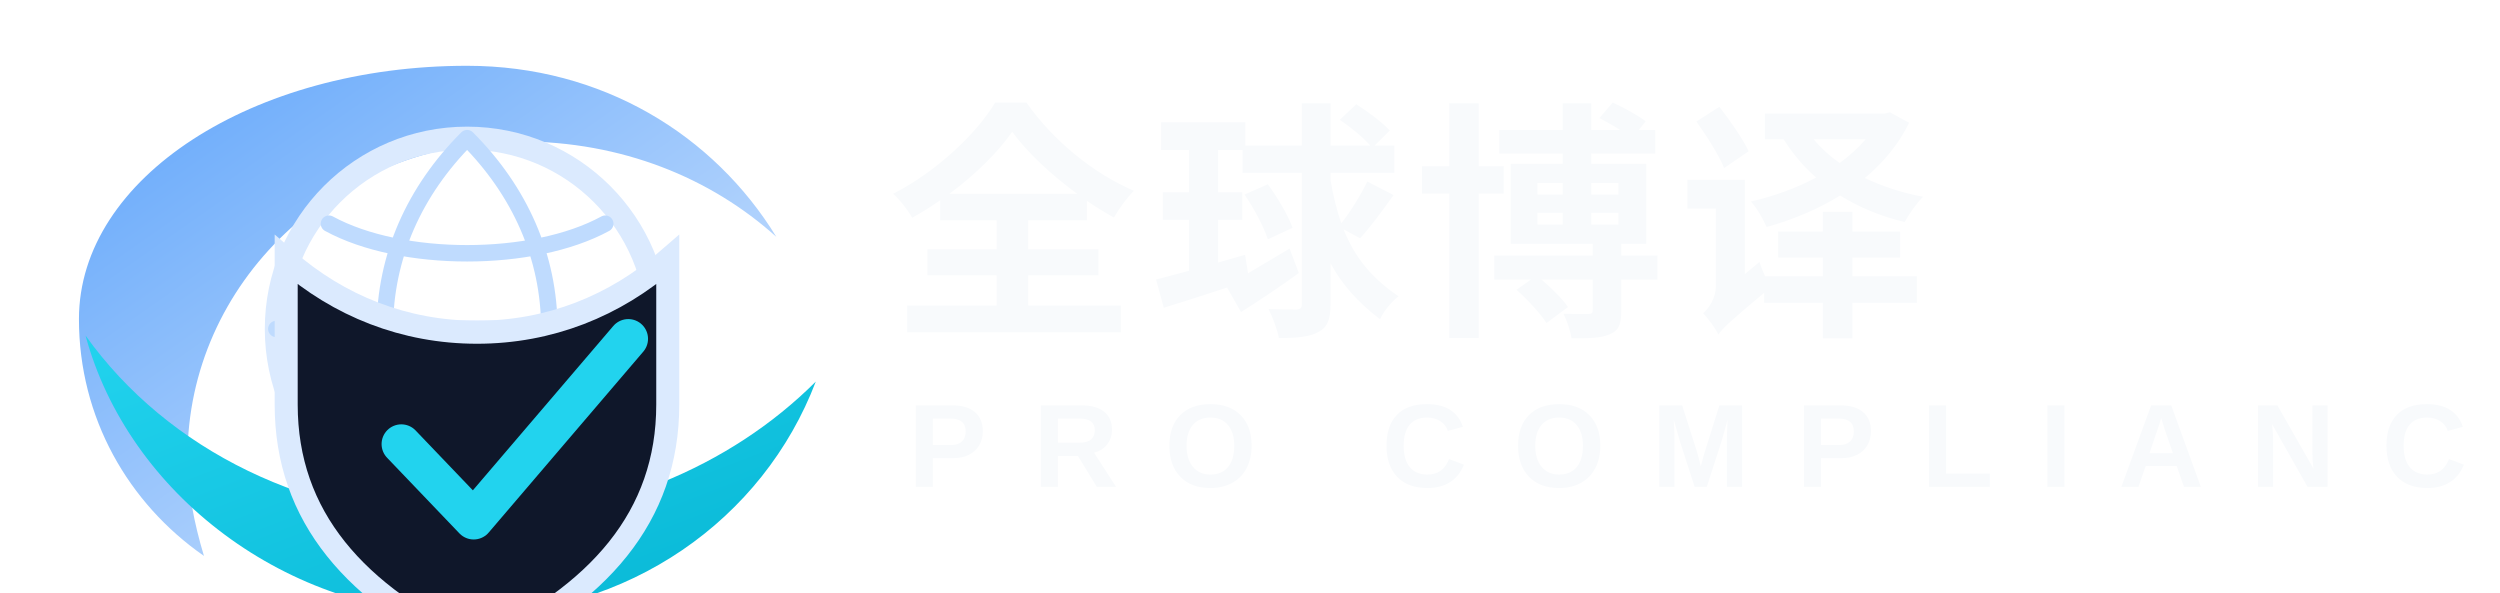
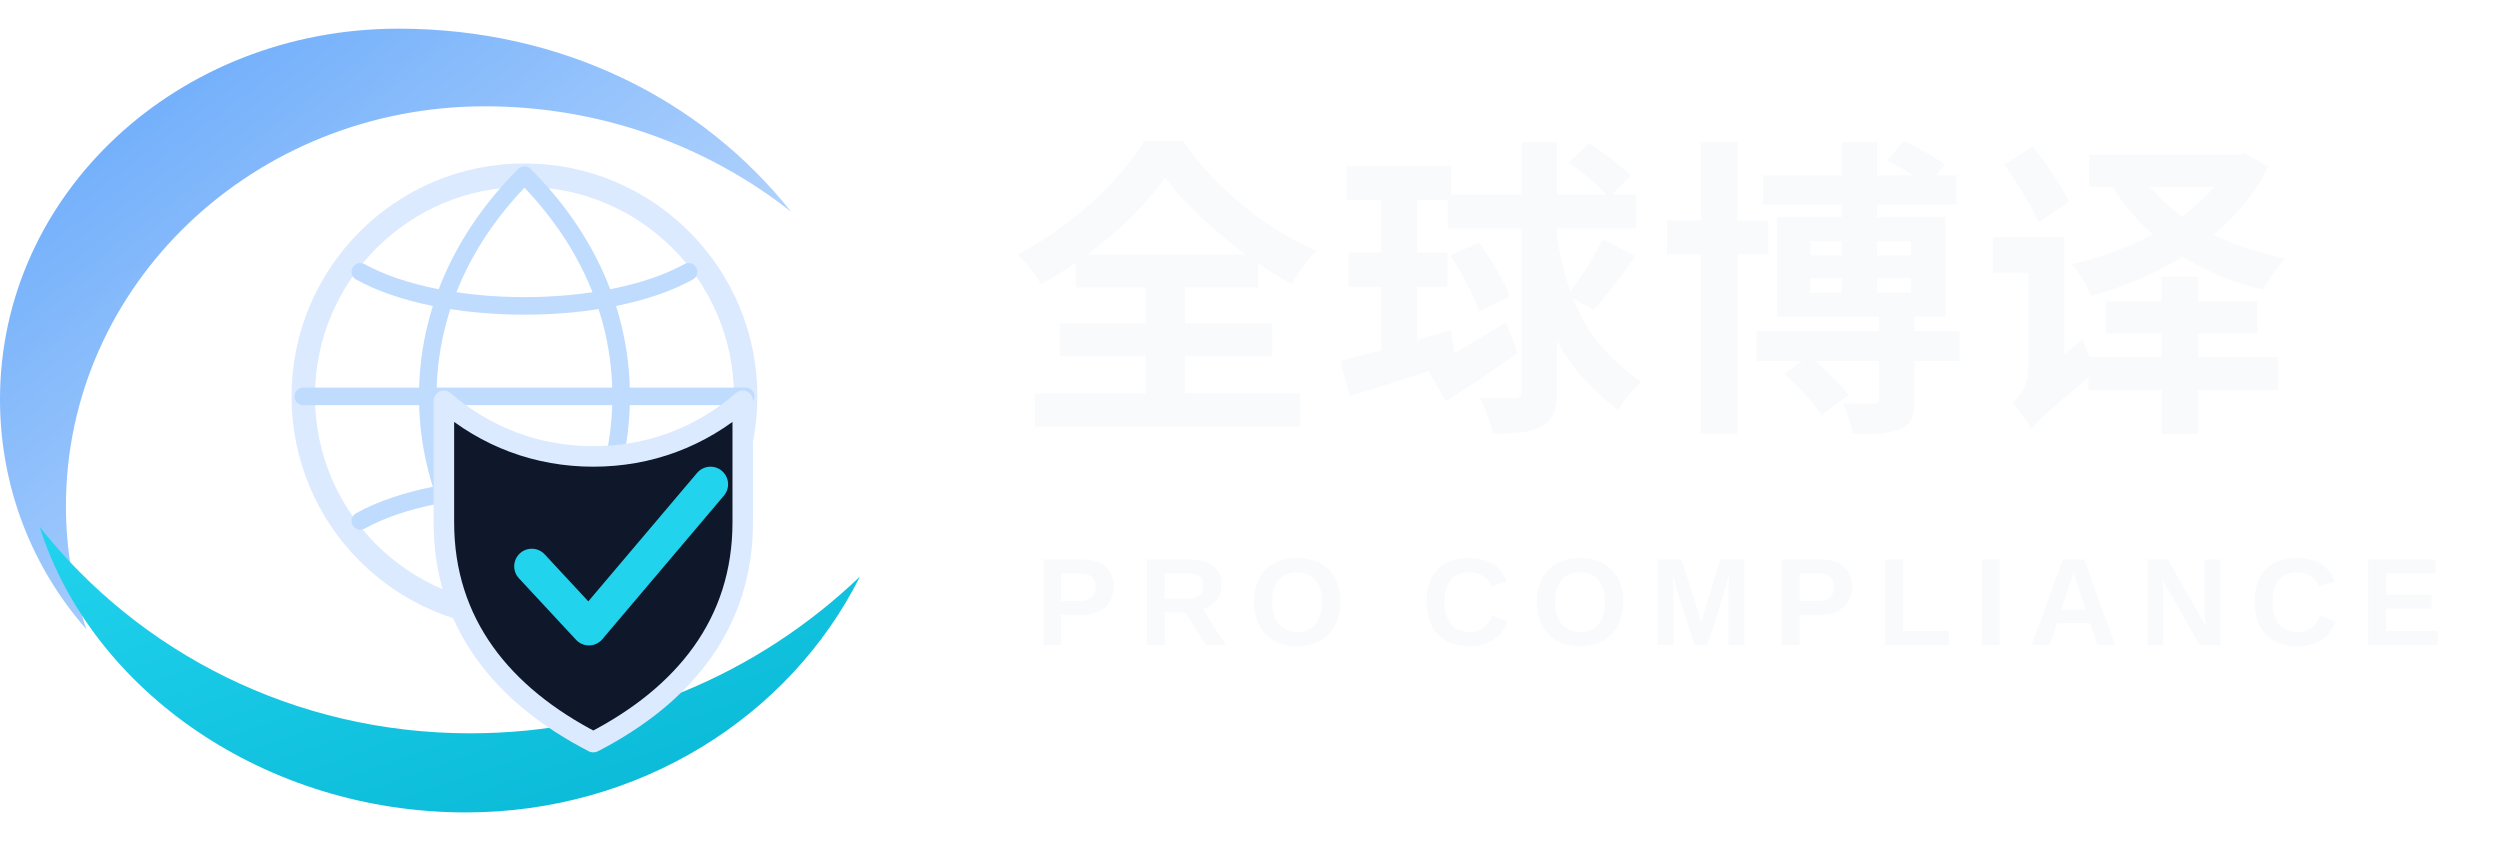
- <svg xmlns="http://www.w3.org/2000/svg" viewBox="0 0 760 180" role="img" aria-labelledby="title desc">
+ <svg xmlns="http://www.w3.org/2000/svg" viewBox="0 0 1570 535" role="img" aria-labelledby="title desc">
  <defs>
-     <linearGradient id="brandBlue" x1="0" x2="1" y1="0" y2="1">
-       <stop offset="0%" stop-color="#60a5fa" />
-       <stop offset="100%" stop-color="#dbeafe" />
+     <linearGradient id="blue" x1="0" x2="1" y1="0" y2="1">
+       <stop offset="0" stop-color="#60a5fa" />
+       <stop offset="1" stop-color="#dbeafe" />
    </linearGradient>
-     <linearGradient id="brandCyan" x1="0" x2="1" y1="0" y2="1">
-       <stop offset="0%" stop-color="#22d3ee" />
-       <stop offset="100%" stop-color="#06b6d4" />
+     <linearGradient id="cyan" x1="0" x2="1" y1="0" y2="1">
+       <stop offset="0" stop-color="#22d3ee" />
+       <stop offset="1" stop-color="#06b6d4" />
    </linearGradient>
  </defs>
-   <g transform="translate(24 18)">
-     <path d="M78 2c41 0 75 21 94 52-20-18-47-29-78-29-56 0-101 43-101 96 0 10 2 20 5 30-23-16-38-42-38-72C-40 36 13 2 78 2Z" fill="url(#brandBlue)" transform="translate(40 0)" />
-     <path d="M2 112c25 35 68 56 116 56 42 0 80-16 106-42-16 42-57 71-106 71-55 0-103-37-116-85Z" fill="url(#brandCyan)" transform="translate(0 -28)" />
-     <circle cx="118" cy="82" r="58" fill="none" stroke="#dbeafe" stroke-width="7" />
-     <path d="M60 82h116M118 24c16 16 25 36 25 58s-9 42-25 58M118 24c-16 16-25 36-25 58s9 42 25 58M76 50c22 12 62 12 84 0M76 114c22-12 62-12 84 0" fill="none" stroke="#bfdbfe" stroke-linecap="round" stroke-width="5" />
-     <path d="M121 83c22 0 42-8 58-22v44c0 34-21 58-58 75-37-17-58-41-58-75V61c16 14 36 22 58 22Z" fill="#0f172a" stroke="#dbeafe" stroke-width="7" />
-     <path d="m98 117 22 23 47-55" fill="none" stroke="#22d3ee" stroke-linecap="round" stroke-linejoin="round" stroke-width="12" />
+   <g transform="translate(0 18) scale(.92)">
+     <path d="M272 0c111 0 207 48 268 125-57-45-130-72-209-72-158 0-286 122-286 273 0 29 5 58 14 84C22 368 0 313 0 253 0 113 121 0 272 0Z" fill="url(#blue)" />
+     <path d="M27 340c68 86 174 141 294 141 104 0 197-41 266-107-48 96-151 161-269 161-136 0-255-82-291-195Z" fill="url(#cyan)" />
+     <g transform="translate(150 75)">
+       <circle cx="208" cy="176" r="151" fill="none" stroke="#dbeafe" stroke-width="16" />
+       <path d="M57 176h302M208 25c42 42 66 94 66 151s-24 109-66 151M208 25c-42 42-66 94-66 151s24 109 66 151M96 91c56 31 168 31 224 0M96 261c56-31 168-31 224 0" fill="none" stroke="#bfdbfe" stroke-linecap="round" stroke-width="12" />
+     </g>
+     <path d="M405 292c38 0 73-13 102-38v83c0 69-40 118-102 150-62-32-102-81-102-150v-83c29 25 64 38 102 38Z" fill="#0f172a" stroke="#dbeafe" stroke-linejoin="round" stroke-width="14" />
+     <path d="m363 367 39 42 83-98" fill="none" stroke="#22d3ee" stroke-linecap="round" stroke-linejoin="round" stroke-width="24" />
  </g>
  <g fill="#f8fafc">
-     <text x="270" y="96" font-family="Microsoft YaHei, PingFang SC, Noto Sans SC, Arial, sans-serif" font-size="76" font-weight="800" letter-spacing="4">全球博译</text>
-     <text x="276" y="148" font-family="Arial, Helvetica, sans-serif" font-size="36" font-weight="700" letter-spacing="14">PRO COMPLIANCE</text>
+     <text x="635" y="255" font-family="Microsoft YaHei, PingFang SC, Noto Sans SC, Arial, sans-serif" font-size="195" font-weight="900" letter-spacing="8" textLength="895" lengthAdjust="spacingAndGlyphs">全球博译</text>
+     <text x="650" y="405" font-family="Arial, Helvetica, sans-serif" font-size="78" font-weight="700" letter-spacing="13" textLength="860" lengthAdjust="spacingAndGlyphs">PRO COMPLIANCE</text>
  </g>
</svg>
